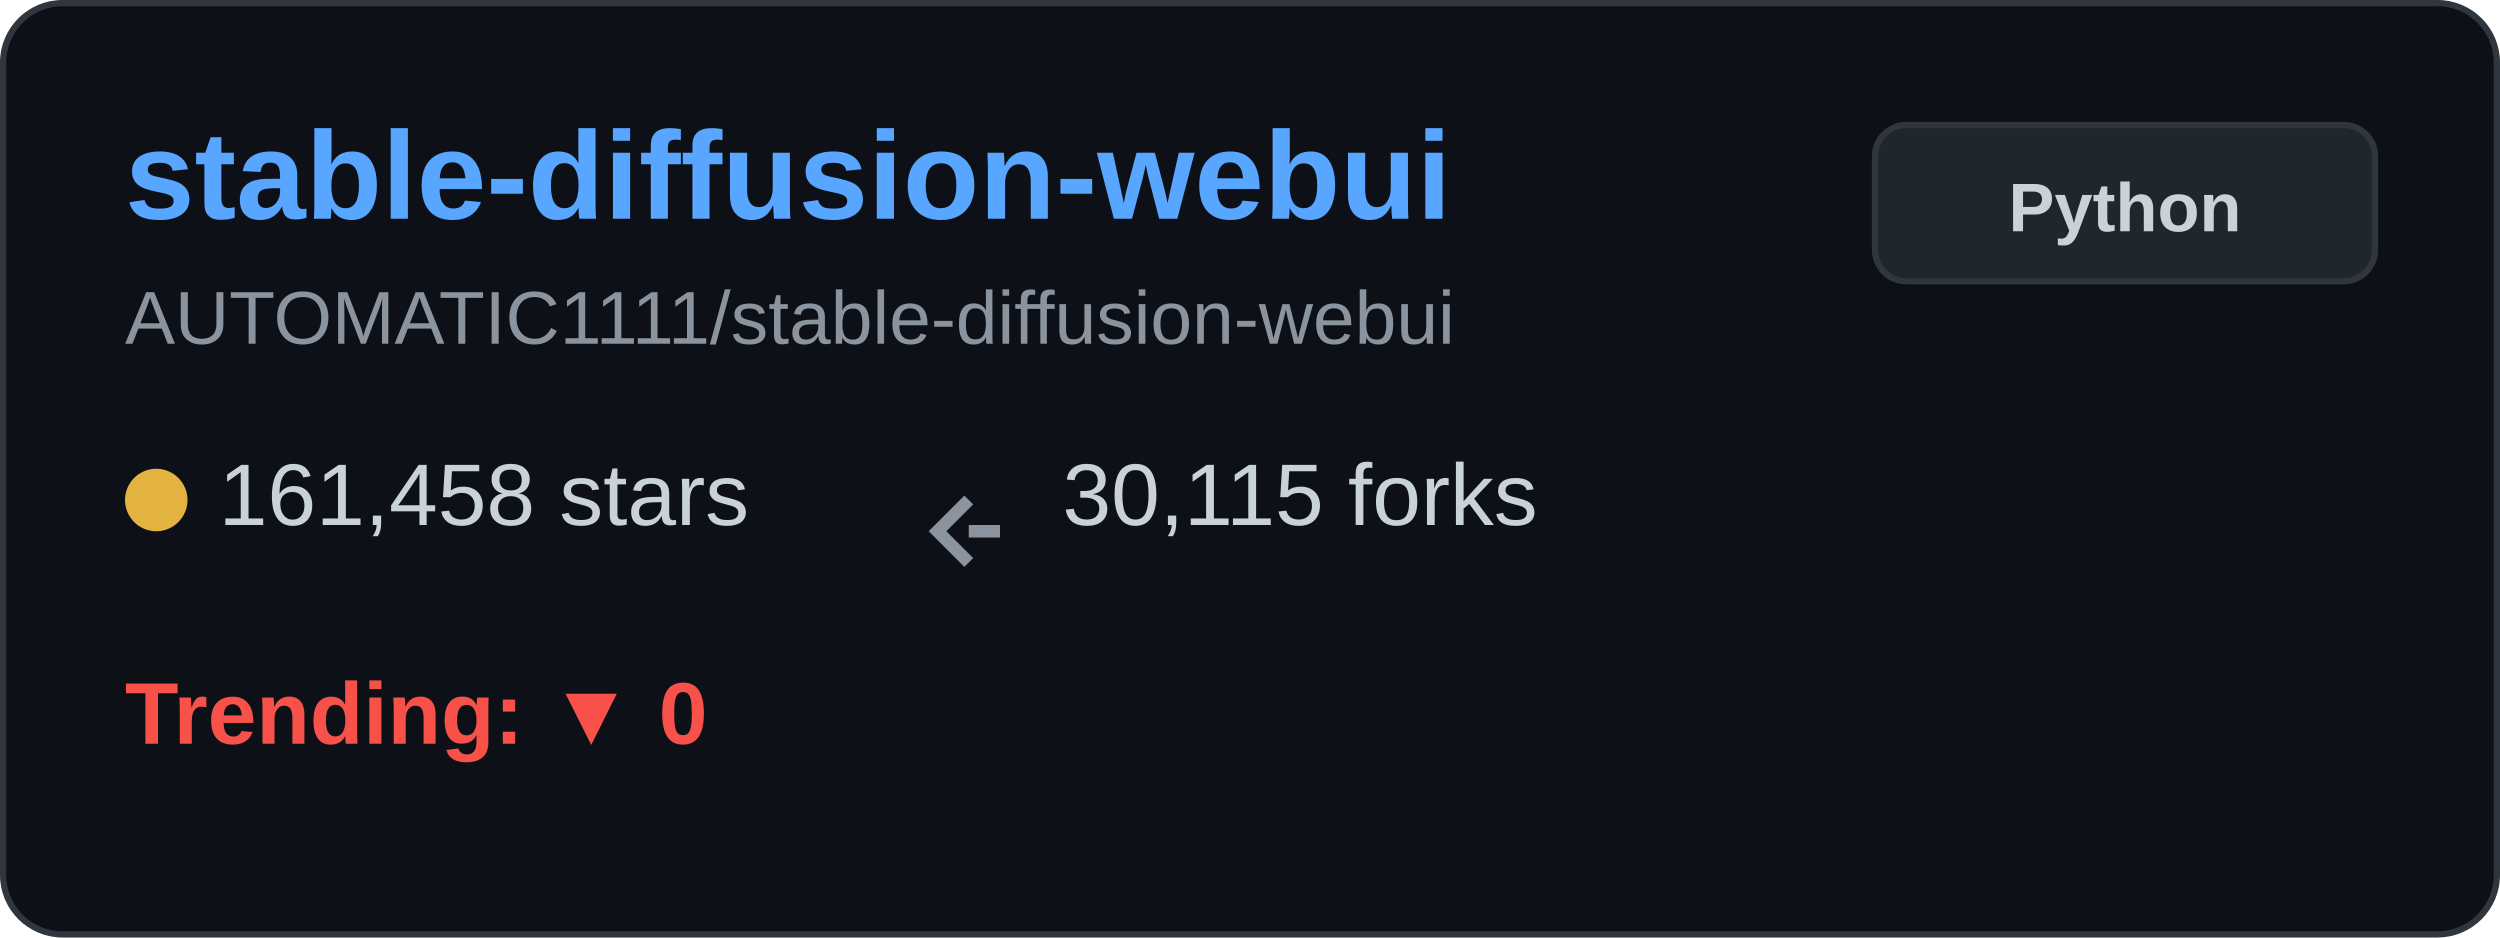
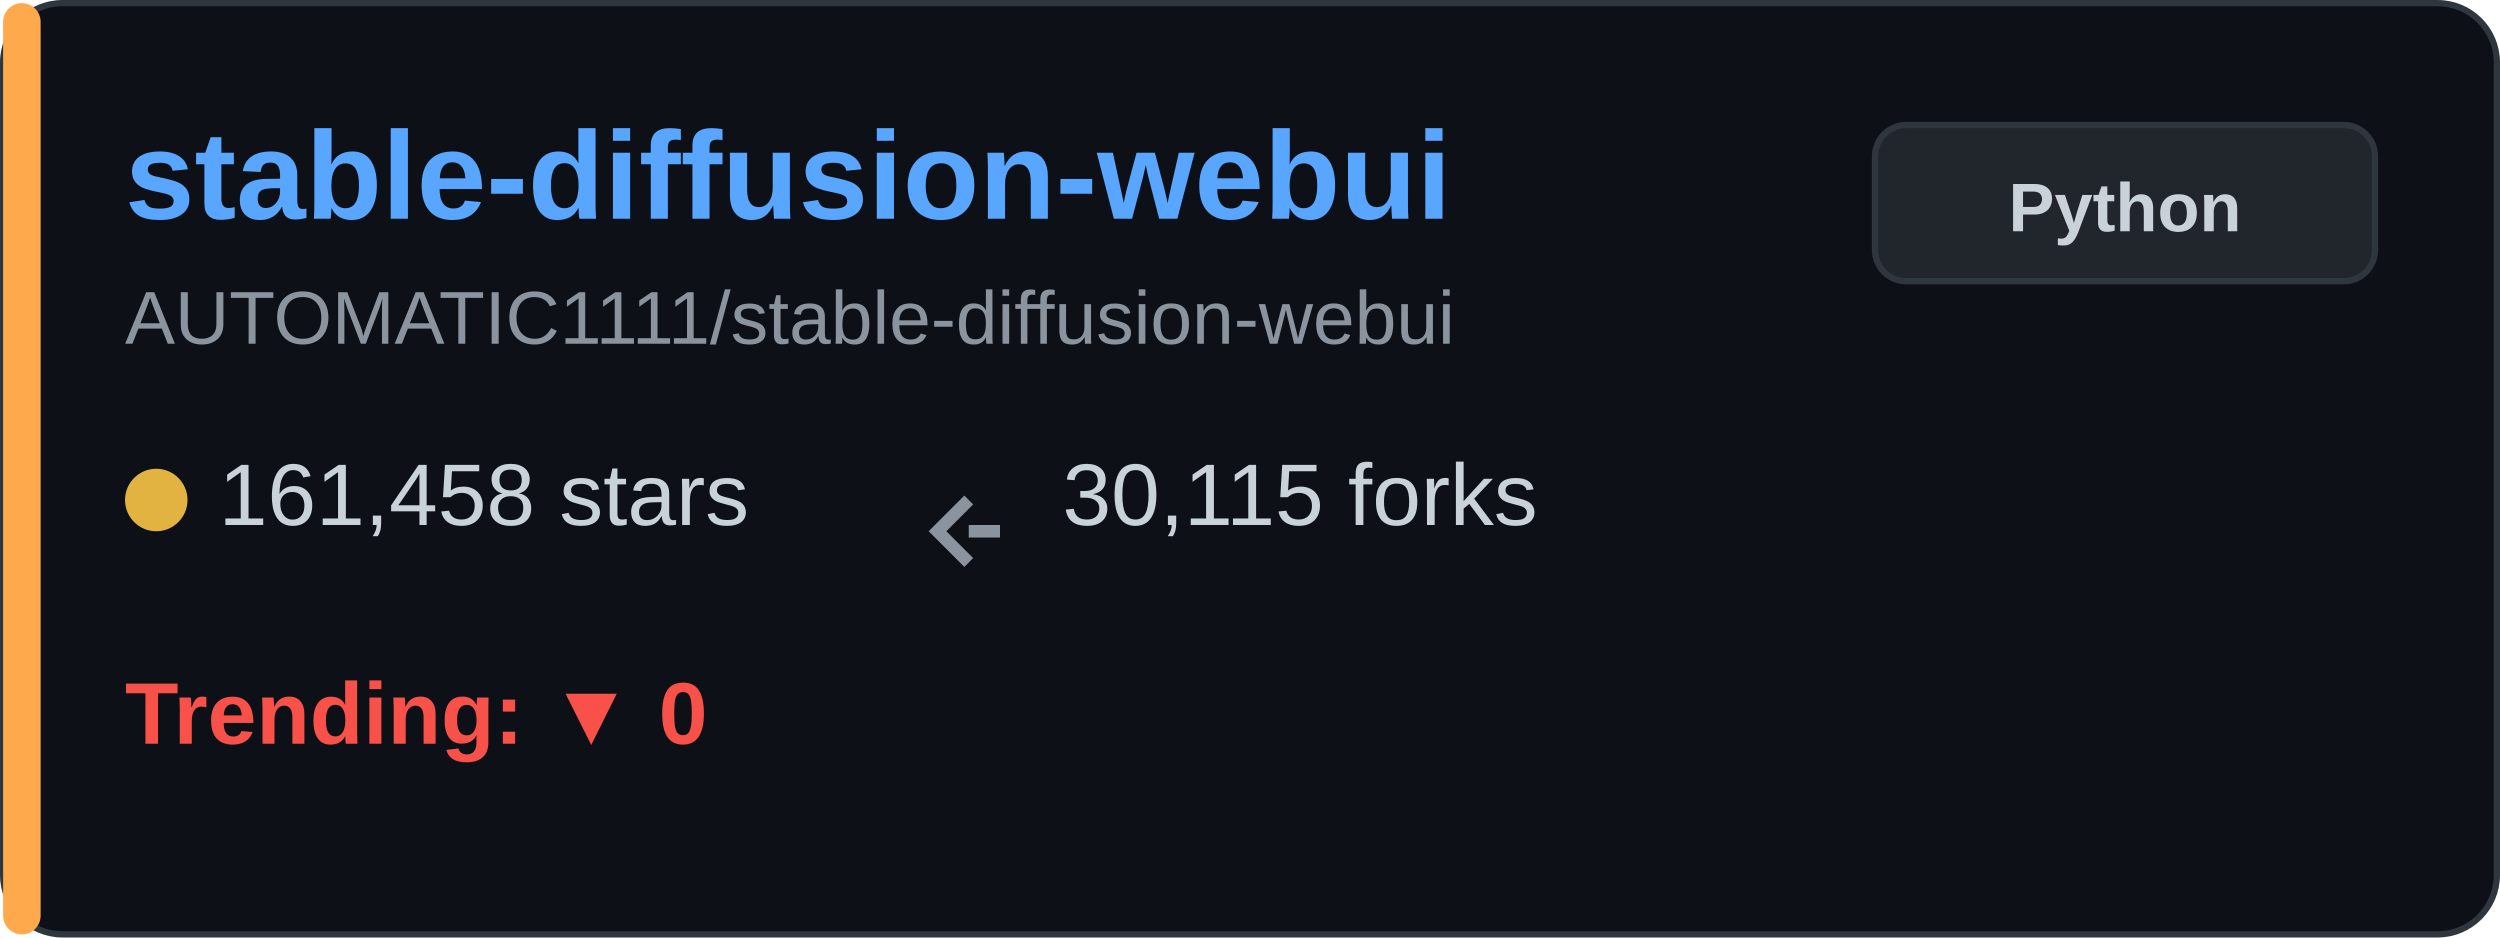
<svg xmlns="http://www.w3.org/2000/svg" width="400" height="150" viewBox="0 0 400 150" fill="none">
  <rect x="0.5" y="0.5" width="399" height="149" rx="9.5" fill="#0d1117" stroke="#30363d" />
+   <rect x="0.5" y="0.5" width="6" height="149" rx="3" fill="#ffa94d" />
  <text x="20" y="35" font-family="Arial, sans-serif" font-size="20" font-weight="bold" fill="#58a6ff">stable-diffusion-webui</text>
  <text x="20" y="55" font-family="Arial, sans-serif" font-size="12" fill="#8b949e">AUTOMATIC1111/stable-diffusion-webui</text>
  <g transform="translate(20, 80)">
    <circle cx="5" cy="0" r="5" fill="#e3b341" />
    <text x="15" y="4" font-family="Arial, sans-serif" font-size="14" fill="#c9d1d9">161,458 stars</text>
  </g>
  <g transform="translate(150, 80)">
    <path d="M5 0 L0 5 L5 10 M5 5 L10 5" stroke="#8b949e" stroke-width="2" fill="none" />
    <text x="20" y="4" font-family="Arial, sans-serif" font-size="14" fill="#c9d1d9">30,115 forks</text>
  </g>
  <g transform="translate(20, 115)">
    <text x="0" y="4" font-family="Arial, sans-serif" font-size="14" font-weight="bold" fill="#f85149">Trending: ▼ 0</text>
  </g>
  <rect x="300" y="20" width="80" height="25" rx="5" fill="#21262d" stroke="#30363d" />
  <text x="340" y="37" font-family="Arial, sans-serif" font-size="11" font-weight="bold" fill="#c9d1d9" text-anchor="middle">Python</text>
</svg>
